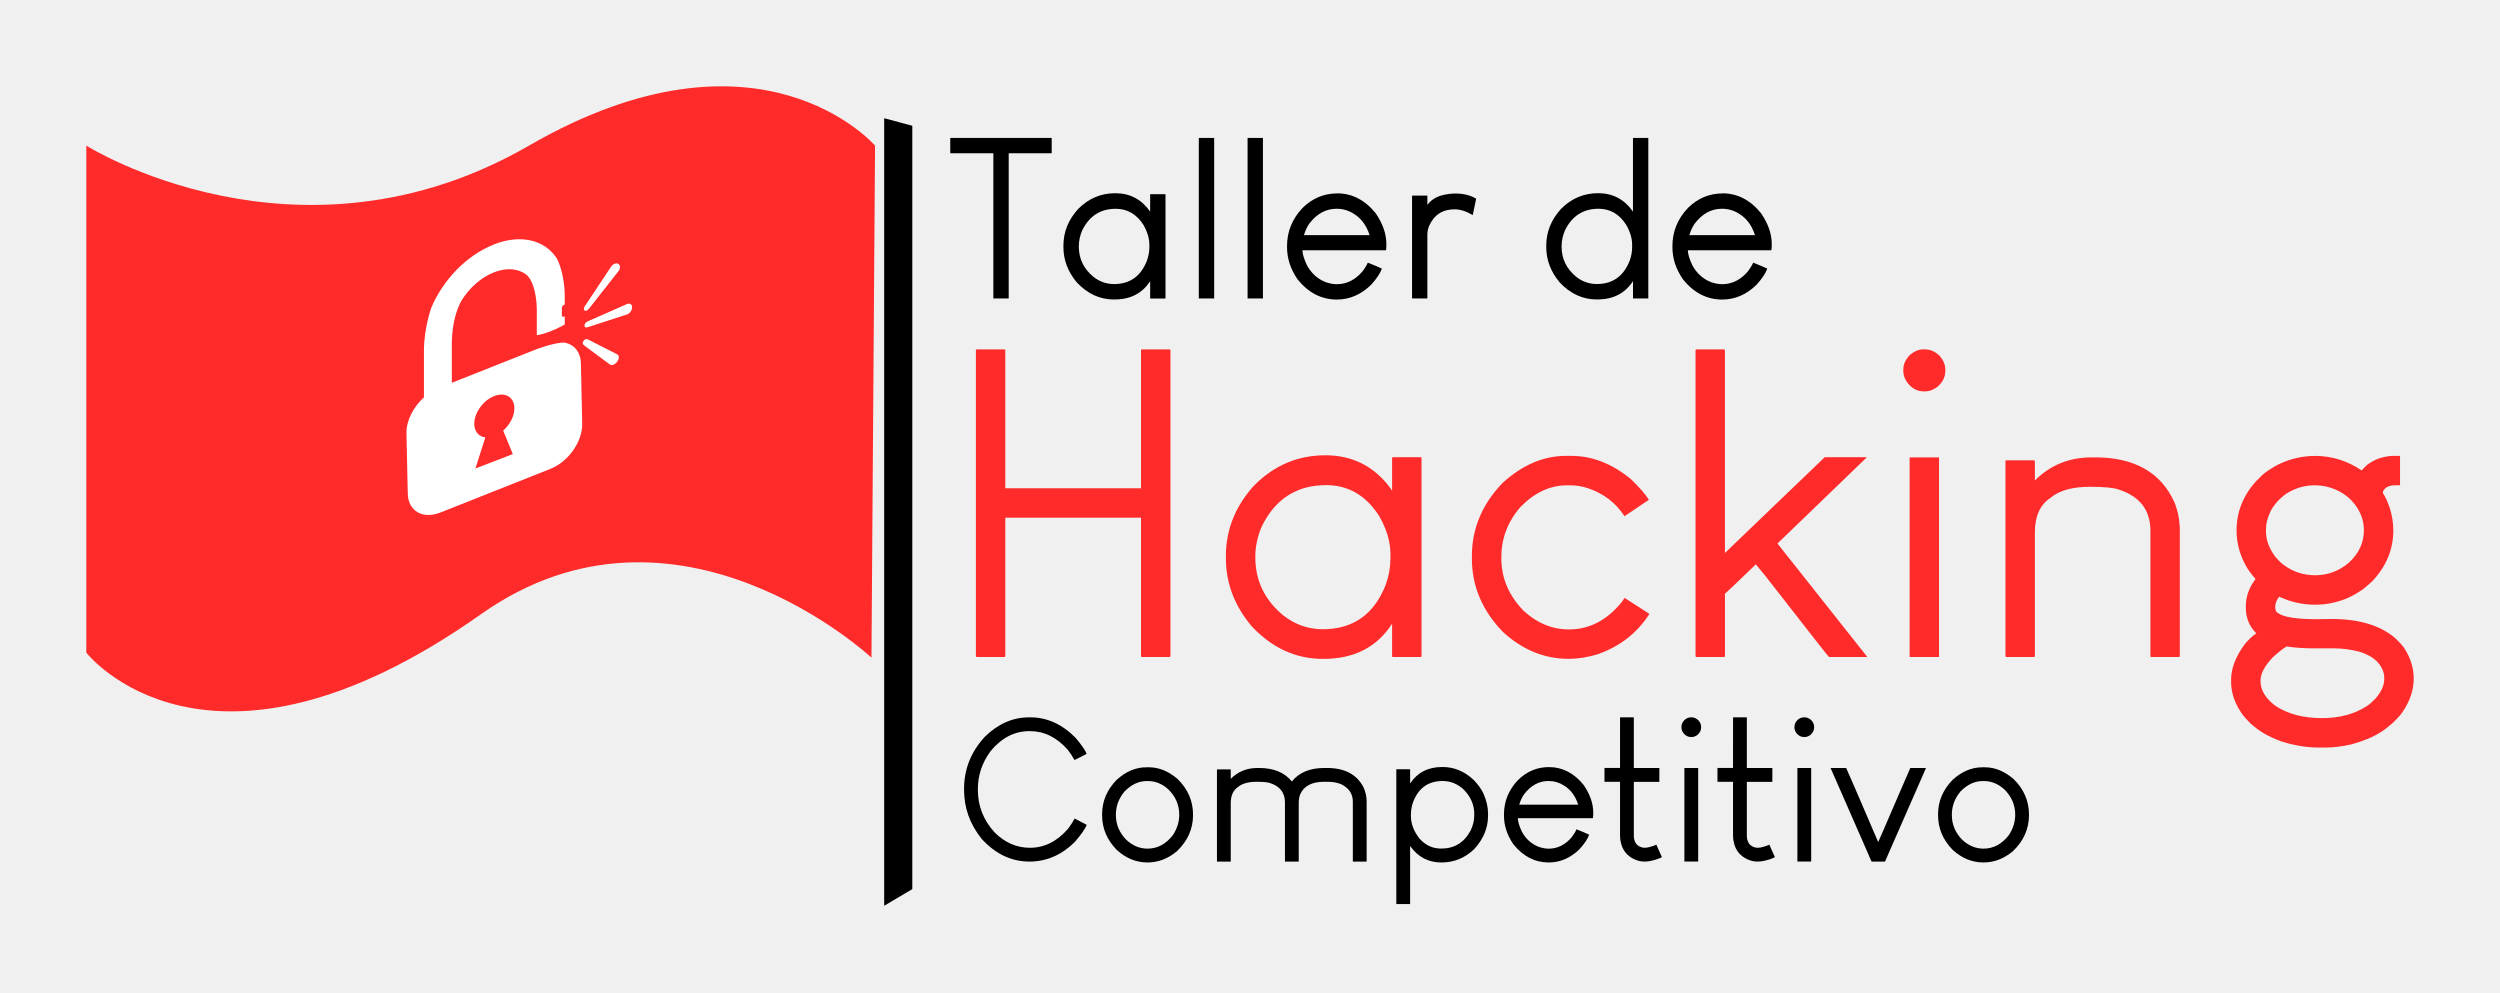
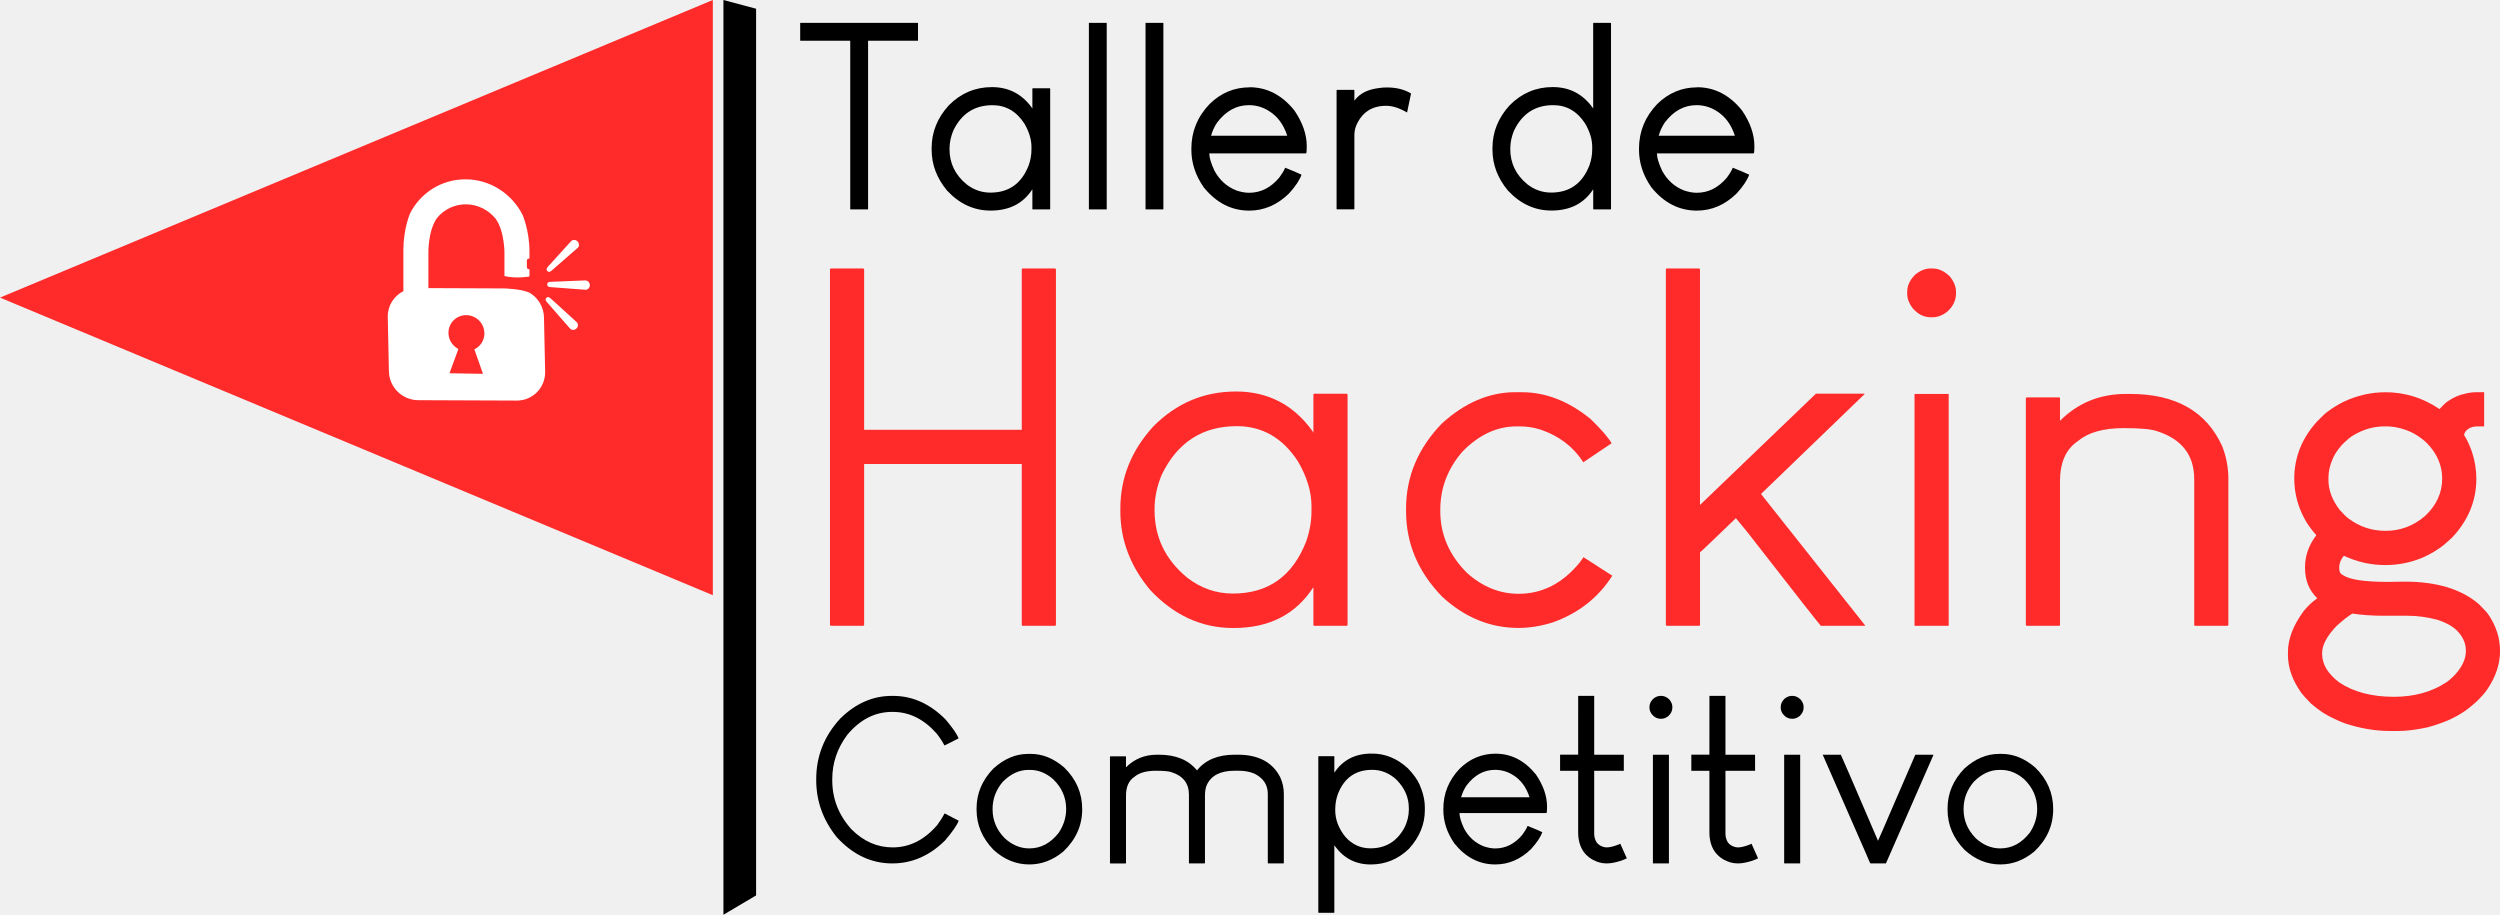
- <svg xmlns="http://www.w3.org/2000/svg" width="144.806mm" height="57.464mm" viewBox="0 0 144.806 57.464" version="1.1" id="svg3537">
-   <defs id="defs3531" />
-   <g id="layer1" transform="translate(-33.43016,-119.4346)">
-     <path style="fill:#000000;stroke:none;stroke-width:0.265px;stroke-linecap:butt;stroke-linejoin:miter;stroke-opacity:1" d="m 84.644,171.899 v -45.616 l 1.629,0.436 v 44.215 z" id="path835" />
-     <path style="fill:#ff2a2a;stroke:none;stroke-width:0.265px;stroke-linecap:butt;stroke-linejoin:miter;stroke-opacity:1" d="m 84.115,127.87 c 0,0 -6.658,-7.73 -20.046,0 -13.388,7.73 -25.639,0 -25.639,0 v 29.371 c 0,0 6.998,8.97 22.869,-2.236 11.328,-7.999 22.608,2.522 22.608,2.522 z" id="path837" />
-     <g id="g1002" style="fill:#000000" transform="matrix(2.008126,0,0,2.008126,-168.7696,57.27578)">
+ <svg xmlns="http://www.w3.org/2000/svg" width="124.668mm" height="45.616mm" viewBox="0 0 124.668 45.616" version="1.1" id="svg8">
+   <defs id="defs2">
+     <marker style="overflow:visible" id="Torso" refX="0" refY="0" orient="auto">
+       <g transform="scale(0.7)" id="g3029" style="fill:#000000;fill-opacity:1;stroke:#000000;stroke-opacity:1">
+         <path style="fill:#000000;fill-opacity:1;fill-rule:evenodd;stroke:#000000;stroke-width:1.25;stroke-opacity:1" d="m -4.779,-3.24 c 2.35,0.366 5.3,1.938 5.037,3.627 C -0.005,2.078 -2.213,2.618 -4.563,2.252 -6.913,1.886 -8.521,0.752 -8.258,-0.938 -7.995,-2.628 -7.13,-3.605 -4.779,-3.24 Z" id="path3015" />
+         <path style="fill:#000000;fill-opacity:1;fill-rule:evenodd;stroke:#000000;stroke-width:1pt;stroke-opacity:1" d="M 4.46,0.089 C -2.556,-4.378 5.225,-3.906 -0.848,-8.72" id="path3017" />
+         <path style="fill:#000000;fill-opacity:1;fill-rule:evenodd;stroke:#000000;stroke-width:1pt;stroke-opacity:1" d="M 4.93,0.058 C -1.387,1.749 1.803,5.478 -4.945,7.546" id="path3019" />
+         <rect style="fill:#000000;fill-opacity:1;fill-rule:evenodd;stroke:#000000;stroke-width:1pt;stroke-opacity:1" width="2.637" height="2.761" x="-10.392" y="-1.741" transform="matrix(0.527536,-0.849533,0.887668,0.460484,0,0)" id="rect3021" />
+         <rect style="fill:#000000;fill-opacity:1;fill-rule:evenodd;stroke:#000000;stroke-width:1pt;stroke-opacity:1" width="2.733" height="2.861" x="4.959" y="-7.963" transform="matrix(0.671205,-0.741272,0.790802,0.612072,0,0)" id="rect3023" />
+         <path style="fill:#000000;fill-opacity:1;fill-rule:evenodd;stroke:#000000;stroke-width:1pt;stroke-opacity:1" d="m 16.78,-28.685 a 0.607,0.607 0 1 0 -1.215,0 0.607,0.607 0 1 0 1.215,0 z" transform="matrix(0,-1.109517,1.109517,0,25.96648,19.71619)" id="path3025" />
+         <path style="fill:#000000;fill-opacity:1;fill-rule:evenodd;stroke:#000000;stroke-width:1pt;stroke-opacity:1" d="m 16.78,-28.685 a 0.607,0.607 0 1 0 -1.215,0 0.607,0.607 0 1 0 1.215,0 z" transform="matrix(0,-1.109517,1.109517,0,26.8245,16.99126)" id="path3027" />
+       </g>
+     </marker>
+   </defs>
+   <g id="layer1" transform="translate(-43.45946,-31.96627)">
+     <path style="fill:#000000;stroke:none;stroke-width:0.265px;stroke-linecap:butt;stroke-linejoin:miter;stroke-opacity:1" d="M 79.535,77.582 V 31.966 l 1.629,0.436 V 76.618 Z" id="path835" />
+     <g id="g1002" style="fill:#000000" transform="matrix(2.008126,0,0,2.008126,-173.8783,-37.04051)">
      <path d="m 128.103,34.932 h 2.92 l 0.003,0.003 v 0.437 l -0.003,0.003 h -1.237 v 4.185 l -0.003,0.003 h -0.437 l -0.003,-0.003 v -4.185 h -1.24 l -0.003,-0.003 v -0.437 z" style="font-style:normal;font-variant:normal;font-weight:normal;font-stretch:normal;font-size:15.522px;line-height:0.85;font-family:'Louis George Café';-inkscape-font-specification:'Louis George Café';fill:#000000;fill-opacity:1;stroke:none;stroke-width:0.11" id="path851" />
      <path d="m 132.861,36.527 q 0.623,0 0.993,0.513 l 0.009,0.019 h 0.003 v -0.494 l 0.006,-0.009 h 0.427 l 0.009,0.009 v 2.99 l -0.009,0.009 h -0.427 l -0.006,-0.009 v -0.487 h -0.003 q -0.342,0.525 -1.031,0.525 v -0.003 l -0.006,0.003 q -0.614,0 -1.076,-0.494 -0.386,-0.462 -0.386,-1.019 v -0.038 q 0,-0.595 0.427,-1.063 0.449,-0.452 1.069,-0.452 z m -1.053,1.522 v 0.016 q 0,0.528 0.424,0.876 0.266,0.206 0.592,0.206 0.686,0 0.949,-0.674 0.07,-0.196 0.07,-0.392 v -0.07 q 0,-0.275 -0.174,-0.576 -0.297,-0.459 -0.794,-0.459 -0.671,0 -0.974,0.633 -0.092,0.225 -0.092,0.44 z" style="font-style:normal;font-variant:normal;font-weight:normal;font-stretch:normal;font-size:15.522px;line-height:0.85;font-family:'Louis George Café';-inkscape-font-specification:'Louis George Café';fill:#000000;fill-opacity:1;stroke:none;stroke-width:0.11" id="path853" />
      <path d="m 135.272,34.932 h 0.437 l 0.003,0.003 v 4.625 l -0.003,0.003 h -0.437 l -0.003,-0.003 v -4.625 z" style="font-style:normal;font-variant:normal;font-weight:normal;font-stretch:normal;font-size:15.522px;line-height:0.85;font-family:'Louis George Café';-inkscape-font-specification:'Louis George Café';fill:#000000;fill-opacity:1;stroke:none;stroke-width:0.11" id="path855" />
      <path d="m 136.679,34.932 h 0.437 l 0.003,0.003 v 4.625 l -0.003,0.003 h -0.437 l -0.003,-0.003 v -4.625 z" style="font-style:normal;font-variant:normal;font-weight:normal;font-stretch:normal;font-size:15.522px;line-height:0.85;font-family:'Louis George Café';-inkscape-font-specification:'Louis George Café';fill:#000000;fill-opacity:1;stroke:none;stroke-width:0.11" id="path857" />
      <path d="m 139.255,36.53 q 0.652,0 1.117,0.576 0.307,0.452 0.307,0.883 v 0.038 q 0,0.146 -0.019,0.146 h -2.401 q 0,0.152 0.127,0.427 0.19,0.354 0.547,0.494 0.174,0.057 0.313,0.057 0.433,0 0.75,-0.376 0.111,-0.152 0.146,-0.244 h 0.006 q 0.256,0.101 0.402,0.171 -0.07,0.199 -0.31,0.465 -0.437,0.427 -0.99,0.427 -0.661,0 -1.129,-0.579 -0.307,-0.44 -0.307,-0.933 v -0.028 q 0,-0.633 0.452,-1.107 0.424,-0.414 0.99,-0.414 z m -0.952,1.205 h 1.892 q -0.133,-0.414 -0.449,-0.611 -0.231,-0.149 -0.503,-0.149 -0.462,0 -0.788,0.43 -0.101,0.149 -0.152,0.329 z" style="font-style:normal;font-variant:normal;font-weight:normal;font-stretch:normal;font-size:15.522px;line-height:0.85;font-family:'Louis George Café';-inkscape-font-specification:'Louis George Café';fill:#000000;fill-opacity:1;stroke:none;stroke-width:0.11" id="path859" />
      <path d="m 142.681,36.536 q 0.339,0 0.588,0.149 l -0.098,0.471 h -0.003 q -0.282,-0.165 -0.519,-0.165 -0.528,0 -0.74,0.487 -0.047,0.117 -0.047,0.24 v 1.835 l -0.009,0.009 h -0.424 l -0.009,-0.009 v -2.948 l 0.009,-0.009 h 0.424 l 0.009,0.009 v 0.256 h 0.003 q 0.139,-0.193 0.408,-0.272 0.209,-0.054 0.408,-0.054 z" style="font-style:normal;font-variant:normal;font-weight:normal;font-stretch:normal;font-size:15.522px;line-height:0.85;font-family:'Louis George Café';-inkscape-font-specification:'Louis George Café';fill:#000000;fill-opacity:1;stroke:none;stroke-width:0.11" id="path861" />
      <path d="m 147.799,34.932 h 0.427 l 0.009,0.009 v 4.616 l -0.009,0.006 h -0.427 l -0.006,-0.006 V 39.067 h -0.003 q -0.342,0.525 -1.031,0.525 v -0.003 l -0.006,0.003 q -0.614,0 -1.076,-0.494 -0.386,-0.462 -0.386,-1.019 v -0.038 q 0,-0.595 0.427,-1.063 0.449,-0.452 1.069,-0.452 0.623,0 0.993,0.513 l 0.009,0.019 h 0.003 v -2.116 z m -2.066,3.116 v 0.016 q 0,0.528 0.424,0.876 0.266,0.206 0.592,0.206 0.686,0 0.949,-0.674 0.07,-0.196 0.07,-0.392 v -0.07 q 0,-0.275 -0.174,-0.576 -0.297,-0.459 -0.794,-0.459 -0.671,0 -0.974,0.633 -0.092,0.225 -0.092,0.44 z" style="font-style:normal;font-variant:normal;font-weight:normal;font-stretch:normal;font-size:15.522px;line-height:0.85;font-family:'Louis George Café';-inkscape-font-specification:'Louis George Café';fill:#000000;fill-opacity:1;stroke:none;stroke-width:0.11" id="path863" />
      <path d="m 150.371,36.53 q 0.652,0 1.117,0.576 0.307,0.452 0.307,0.883 v 0.038 q 0,0.146 -0.019,0.146 h -2.401 q 0,0.152 0.127,0.427 0.19,0.354 0.547,0.494 0.174,0.057 0.313,0.057 0.433,0 0.75,-0.376 0.111,-0.152 0.146,-0.244 h 0.006 q 0.256,0.101 0.402,0.171 -0.07,0.199 -0.31,0.465 -0.437,0.427 -0.99,0.427 -0.661,0 -1.129,-0.579 -0.307,-0.44 -0.307,-0.933 v -0.028 q 0,-0.633 0.452,-1.107 0.424,-0.414 0.99,-0.414 z m -0.952,1.205 h 1.892 q -0.133,-0.414 -0.449,-0.611 -0.231,-0.149 -0.503,-0.149 -0.462,0 -0.788,0.43 -0.101,0.149 -0.152,0.329 z" style="font-style:normal;font-variant:normal;font-weight:normal;font-stretch:normal;font-size:15.522px;line-height:0.85;font-family:'Louis George Café';-inkscape-font-specification:'Louis George Café';fill:#000000;fill-opacity:1;stroke:none;stroke-width:0.11" id="path865" />
    </g>
-     <g id="g947" style="fill:#ff2a2a;fill-opacity:1" transform="matrix(1.503245,0,0,1.503245,-36.78942,73.79808)">
+     <g id="g947" style="fill:#ff2a2a;fill-opacity:1" transform="matrix(1.503245,0,0,1.503245,-41.89814,-20.51821)">
      <path d="m 84.339,43.821 h 1.085 l 0.024,0.024 V 49.172 h 5.23 v -5.327 l 0.016,-0.024 h 1.093 l 0.024,0.024 v 11.804 l -0.024,0.024 h -1.093 l -0.016,-0.024 v -5.343 h -5.23 v 5.343 l -0.024,0.024 h -1.085 l -0.024,-0.024 V 43.845 Z" style="font-style:normal;font-variant:normal;font-weight:normal;font-stretch:normal;font-size:16.581px;line-height:0.85;font-family:'Louis George Café';-inkscape-font-specification:'Louis George Café';fill:#ff2a2a;fill-opacity:1;stroke:none;stroke-width:0.265" id="path867" />
      <path d="m 97.778,47.901 q 1.595,0 2.542,1.312 l 0.024,0.049 h 0.008 v -1.263 l 0.016,-0.024 h 1.093 l 0.024,0.024 v 7.651 l -0.024,0.024 h -1.093 l -0.016,-0.024 v -1.247 h -0.008 q -0.874,1.344 -2.639,1.344 v -0.008 l -0.016,0.008 q -1.571,0 -2.753,-1.263 -0.988,-1.182 -0.988,-2.607 v -0.097 q 0,-1.522 1.093,-2.72 1.15,-1.158 2.736,-1.158 z m -2.696,3.894 v 0.04 q 0,1.352 1.085,2.243 0.68,0.526 1.514,0.526 1.757,0 2.429,-1.724 0.178,-0.502 0.178,-1.004 v -0.178 q 0,-0.704 -0.445,-1.473 -0.761,-1.174 -2.032,-1.174 -1.716,0 -2.494,1.619 -0.235,0.575 -0.235,1.125 z" style="font-style:normal;font-variant:normal;font-weight:normal;font-stretch:normal;font-size:16.581px;line-height:0.85;font-family:'Louis George Café';-inkscape-font-specification:'Louis George Café';fill:#ff2a2a;fill-opacity:1;stroke:none;stroke-width:0.265" id="path869" />
      <path d="m 107.056,47.925 h 0.21 q 1.19,0 2.283,0.891 0.526,0.51 0.696,0.802 l -0.939,0.631 q -0.502,-0.777 -1.425,-1.085 -0.332,-0.105 -0.664,-0.105 h -0.13 q -0.972,0 -1.789,0.834 -0.737,0.85 -0.737,1.935 v 0.04 q 0,1.158 0.874,2.04 0.777,0.704 1.724,0.704 1.182,0 2.032,-1.044 l 0.121,-0.17 0.955,0.615 q -0.704,1.101 -1.992,1.554 -0.583,0.178 -1.117,0.178 -1.409,0 -2.534,-1.036 -1.198,-1.231 -1.198,-2.834 v -0.089 q 0,-1.595 1.19,-2.826 1.142,-1.036 2.437,-1.036 z" style="font-style:normal;font-variant:normal;font-weight:normal;font-stretch:normal;font-size:16.581px;line-height:0.85;font-family:'Louis George Café';-inkscape-font-specification:'Louis George Café';fill:#ff2a2a;fill-opacity:1;stroke:none;stroke-width:0.265" id="path871" />
      <path d="m 112.067,43.821 h 1.085 l 0.024,0.024 v 7.821 l 3.846,-3.692 h 1.611 v 0.016 l -3.433,3.311 3.457,4.364 -0.008,0.008 h -1.465 q -0.081,-0.081 -2.445,-3.117 l -0.372,-0.453 q -1.174,1.133 -1.19,1.133 v 2.413 l -0.024,0.024 h -1.085 l -0.024,-0.024 V 43.845 Z" style="font-style:normal;font-variant:normal;font-weight:normal;font-stretch:normal;font-size:16.581px;line-height:0.85;font-family:'Louis George Café';-inkscape-font-specification:'Louis George Café';fill:#ff2a2a;fill-opacity:1;stroke:none;stroke-width:0.265" id="path873" />
      <path d="m 120.301,47.982 h 1.117 l 0.008,0.008 v 7.675 l -0.008,0.008 h -1.117 l -0.008,-0.008 v -7.675 z m 0.526,-4.161 h 0.065 q 0.3,0 0.567,0.259 0.21,0.251 0.21,0.526 v 0.04 q 0,0.348 -0.291,0.607 -0.235,0.186 -0.494,0.186 h -0.049 q -0.356,0 -0.615,-0.316 -0.17,-0.227 -0.17,-0.461 v -0.065 q 0,-0.308 0.259,-0.567 0.251,-0.21 0.518,-0.21 z" style="font-style:normal;font-variant:normal;font-weight:normal;font-stretch:normal;font-size:16.581px;line-height:0.85;font-family:'Louis George Café';-inkscape-font-specification:'Louis George Café';fill:#ff2a2a;fill-opacity:1;stroke:none;stroke-width:0.265" id="path875" />
      <path d="m 127.304,47.982 h 0.138 q 2.275,0 3.06,1.741 0.202,0.518 0.202,1.085 v 4.841 l -0.024,0.024 h -1.093 l -0.016,-0.024 v -4.841 q 0,-1.19 -1.222,-1.587 -0.283,-0.105 -1.109,-0.105 -1.012,0 -1.514,0.421 -0.607,0.397 -0.607,1.336 v 4.777 l -0.024,0.024 h -1.085 l -0.024,-0.024 V 48.12 l 0.024,-0.024 h 1.085 l 0.024,0.024 v 0.753 q 0.891,-0.891 2.186,-0.891 z" style="font-style:normal;font-variant:normal;font-weight:normal;font-stretch:normal;font-size:16.581px;line-height:0.85;font-family:'Louis George Café';-inkscape-font-specification:'Louis George Café';fill:#ff2a2a;fill-opacity:1;stroke:none;stroke-width:0.265" id="path877" />
      <path d="m 134.024,50.759 v 0.073 q 0,0.51 0.372,0.996 0.194,0.219 0.3,0.291 0.542,0.405 1.222,0.405 0.737,0 1.312,-0.494 0.567,-0.534 0.567,-1.239 0,-0.656 -0.51,-1.182 -0.267,-0.251 -0.567,-0.381 -0.397,-0.17 -0.793,-0.17 h -0.041 q -0.534,0 -1.028,0.291 -0.146,0.081 -0.372,0.308 -0.235,0.259 -0.324,0.486 -0.138,0.316 -0.138,0.615 z m -0.21,5.829 v 0.016 q 0,0.518 0.567,0.947 0.712,0.478 1.813,0.478 1.004,0 1.724,-0.47 0.13,-0.081 0.316,-0.275 0.348,-0.389 0.348,-0.769 v -0.024 q 0,-0.372 -0.316,-0.68 -0.243,-0.219 -0.64,-0.34 -0.502,-0.13 -0.963,-0.13 h -0.769 q -0.607,0 -1.077,-0.073 -0.202,0.121 -0.518,0.405 -0.486,0.502 -0.486,0.915 z m 2.089,-8.663 q 0.98,0 1.805,0.559 0.178,-0.194 0.275,-0.259 0.291,-0.194 0.542,-0.243 0.21,-0.057 0.405,-0.057 h 0.251 l 0.008,0.008 v 1.117 l -0.008,0.008 h -0.202 q -0.251,0 -0.389,0.146 -0.065,0.081 -0.065,0.146 0.138,0.21 0.259,0.551 0.146,0.445 0.146,0.891 0,1.093 -0.793,1.943 -0.332,0.316 -0.494,0.405 -0.235,0.162 -0.542,0.291 -0.575,0.227 -1.166,0.227 h -0.049 q -0.688,0 -1.352,-0.308 -0.154,0.186 -0.154,0.397 0,0.194 0.121,0.243 0.324,0.227 1.49,0.227 l 0.567,-0.008 q 1.579,0 2.445,0.737 0.227,0.219 0.316,0.34 0.397,0.575 0.397,1.222 0,0.648 -0.421,1.271 -0.097,0.154 -0.372,0.421 -0.291,0.259 -0.47,0.364 -0.227,0.146 -0.494,0.259 -0.34,0.138 -0.648,0.219 -0.559,0.121 -0.98,0.121 h -0.275 q -0.712,0 -1.482,-0.251 -0.381,-0.146 -0.68,-0.324 -0.21,-0.13 -0.453,-0.34 -0.219,-0.219 -0.316,-0.348 -0.445,-0.623 -0.445,-1.263 v -0.089 q 0,-0.656 0.526,-1.368 0.202,-0.243 0.397,-0.381 l 0.049,-0.04 q -0.405,-0.389 -0.405,-1.004 v -0.024 q 0,-0.559 0.356,-1.036 0.016,-0.016 0.016,-0.032 -0.178,-0.194 -0.316,-0.413 -0.413,-0.688 -0.413,-1.457 0,-1.052 0.745,-1.886 0.275,-0.283 0.364,-0.34 0.251,-0.186 0.526,-0.324 0.672,-0.316 1.376,-0.316 z" style="font-style:normal;font-variant:normal;font-weight:normal;font-stretch:normal;font-size:16.581px;line-height:0.85;font-family:'Louis George Café';-inkscape-font-specification:'Louis George Café';fill:#ff2a2a;fill-opacity:1;stroke:none;stroke-width:0.265" id="path879" />
    </g>
-     <g id="g992" style="fill:#000000" transform="matrix(0.9113814,0,0,0.9113814,13.19091,107.1211)">
+     <g id="g992" style="fill:#000000" transform="matrix(0.9113814,0,0,0.9113814,8.082191,12.80479)">
      <path d="m 87.612,59.101 h 0.075 q 1.59,0 2.874,1.296 0.57,0.676 0.708,1.027 -0.751,0.388 -0.776,0.388 -0.163,-0.313 -0.426,-0.651 Q 89.021,59.977 87.668,59.977 h -0.038 q -1.415,0 -2.461,1.265 -0.814,1.096 -0.814,2.411 v 0.063 q 0,1.528 1.058,2.692 0.983,0.983 2.248,0.983 1.384,0 2.436,-1.221 0.257,-0.351 0.407,-0.639 l 0.77,0.401 q -0.144,0.376 -0.758,1.09 -1.265,1.246 -2.88,1.246 -1.722,0 -3.037,-1.44 -1.121,-1.396 -1.121,-3.112 v -0.063 q 0,-1.885 1.315,-3.312 1.259,-1.24 2.818,-1.24 z" style="font-style:normal;font-variant:normal;font-weight:normal;font-stretch:normal;font-size:10.583px;line-height:0.85;font-family:'Louis George Café';-inkscape-font-specification:'Louis George Café';fill:#000000;fill-opacity:1;stroke:none;stroke-width:0.321" id="path881" />
      <path d="m 95.057,62.275 h 0.163 q 0.964,0 1.828,0.745 0.983,0.958 0.983,2.279 0,1.34 -1.033,2.317 -0.852,0.708 -1.86,0.708 -1.083,0 -1.96,-0.801 -0.927,-0.958 -0.927,-2.192 v -0.075 q 0,-1.227 0.92,-2.179 0.883,-0.801 1.885,-0.801 z m -1.929,3.018 v 0.031 q 0,0.883 0.664,1.565 0.607,0.557 1.346,0.557 0.945,0 1.615,-0.864 0.401,-0.614 0.401,-1.29 0,-0.945 -0.714,-1.634 -0.582,-0.507 -1.265,-0.507 h -0.094 q -0.745,0 -1.39,0.645 -0.564,0.657 -0.564,1.497 z" style="font-style:normal;font-variant:normal;font-weight:normal;font-stretch:normal;font-size:10.583px;line-height:0.85;font-family:'Louis George Café';-inkscape-font-specification:'Louis George Café';fill:#000000;fill-opacity:1;stroke:none;stroke-width:0.321" id="path883" />
      <path d="m 102.12,62.319 h 0.106 q 1.39,0 2.085,0.858 0.689,-0.858 2.06,-0.858 h 0.175 q 1.684,0 2.317,1.227 0.2,0.438 0.2,0.902 v 3.801 l -0.013,0.019 h -0.845 l -0.019,-0.019 v -3.788 q 0,-0.751 -0.751,-1.115 -0.369,-0.15 -0.852,-0.15 h -0.213 q -1.177,0 -1.528,0.795 -0.094,0.219 -0.094,0.582 v 3.676 l -0.019,0.019 h -0.845 l -0.013,-0.019 v -3.744 q 0,-0.92 -0.945,-1.227 -0.219,-0.081 -0.858,-0.081 -0.783,0 -1.171,0.326 -0.47,0.307 -0.47,1.033 v 3.694 l -0.019,0.019 h -0.839 l -0.019,-0.019 v -5.823 l 0.019,-0.019 h 0.839 l 0.019,0.019 v 0.582 q 0.689,-0.689 1.691,-0.689 z" style="font-style:normal;font-variant:normal;font-weight:normal;font-stretch:normal;font-size:10.583px;line-height:0.85;font-family:'Louis George Café';-inkscape-font-specification:'Louis George Café';fill:#000000;fill-opacity:1;stroke:none;stroke-width:0.321" id="path885" />
      <path d="m 113.867,62.257 0.006,0.013 h 0.013 l 0.006,-0.013 q 1.083,0 1.96,0.808 0.457,0.476 0.639,0.889 0.288,0.657 0.288,1.265 v 0.138 q 0,1.152 -0.87,2.11 -0.889,0.858 -2.091,0.858 -1.234,0 -1.966,-1.014 l -0.019,-0.031 h -0.006 v 3.669 l -0.019,0.019 h -0.839 l -0.019,-0.019 v -8.535 l 0.019,-0.013 h 0.839 l 0.019,0.013 v 0.889 q 0.695,-1.046 2.041,-1.046 z m -1.991,3.037 v 0.063 q 0,0.764 0.551,1.453 0.557,0.632 1.378,0.632 1.252,0 1.866,-1.146 0.232,-0.482 0.232,-0.964 v -0.094 q 0,-0.858 -0.664,-1.54 -0.589,-0.551 -1.34,-0.551 -1.359,0 -1.872,1.309 -0.15,0.401 -0.15,0.839 z" style="font-style:normal;font-variant:normal;font-weight:normal;font-stretch:normal;font-size:10.583px;line-height:0.85;font-family:'Louis George Café';-inkscape-font-specification:'Louis George Café';fill:#000000;fill-opacity:1;stroke:none;stroke-width:0.321" id="path887" />
      <path d="m 120.648,62.263 q 1.29,0 2.21,1.14 0.607,0.895 0.607,1.747 v 0.075 q 0,0.288 -0.038,0.288 h -4.753 q 0,0.301 0.25,0.845 0.376,0.701 1.083,0.977 0.344,0.113 0.62,0.113 0.858,0 1.484,-0.745 0.219,-0.301 0.288,-0.482 h 0.013 q 0.507,0.2 0.795,0.338 -0.138,0.394 -0.614,0.92 -0.864,0.845 -1.96,0.845 -1.309,0 -2.235,-1.146 -0.607,-0.87 -0.607,-1.847 v -0.056 q 0,-1.252 0.895,-2.192 0.839,-0.82 1.96,-0.82 z m -1.885,2.386 h 3.744 q -0.263,-0.82 -0.889,-1.208 -0.457,-0.294 -0.996,-0.294 -0.914,0 -1.559,0.852 -0.2,0.294 -0.301,0.651 z" style="font-style:normal;font-variant:normal;font-weight:normal;font-stretch:normal;font-size:10.583px;line-height:0.85;font-family:'Louis George Café';-inkscape-font-specification:'Louis George Café';fill:#000000;fill-opacity:1;stroke:none;stroke-width:0.321" id="path889" />
      <path d="m 125.169,59.101 h 0.87 l 0.006,0.006 v 3.212 h 1.615 l 0.006,0.006 v 0.87 l -0.006,0.006 h -1.615 v 3.438 q 0,0.257 0.132,0.476 0.131,0.175 0.357,0.244 0.1,0.031 0.175,0.031 h 0.038 q 0.232,0 0.651,-0.163 l 0.075,-0.038 q 0.319,0.701 0.357,0.801 -0.088,0.05 -0.357,0.144 -0.438,0.131 -0.689,0.131 h -0.107 q -0.332,0 -0.701,-0.194 -0.495,-0.269 -0.689,-0.783 -0.119,-0.326 -0.119,-0.708 v -3.381 h -0.983 l -0.006,-0.006 v -0.87 l 0.006,-0.006 h 0.983 z" style="font-style:normal;font-variant:normal;font-weight:normal;font-stretch:normal;font-size:10.583px;line-height:0.85;font-family:'Louis George Café';-inkscape-font-specification:'Louis George Café';fill:#000000;fill-opacity:1;stroke:none;stroke-width:0.321" id="path891" />
      <path d="m 129.264,62.319 h 0.864 l 0.006,0.006 v 5.936 l -0.006,0.006 h -0.864 l -0.006,-0.006 v -5.936 z m 0.407,-3.218 h 0.05 q 0.232,0 0.438,0.2 0.163,0.194 0.163,0.407 v 0.031 q 0,0.269 -0.225,0.47 -0.182,0.144 -0.382,0.144 h -0.038 q -0.276,0 -0.476,-0.244 -0.131,-0.175 -0.131,-0.357 v -0.05 q 0,-0.238 0.2,-0.438 0.194,-0.163 0.401,-0.163 z" style="font-style:normal;font-variant:normal;font-weight:normal;font-stretch:normal;font-size:10.583px;line-height:0.85;font-family:'Louis George Café';-inkscape-font-specification:'Louis George Café';fill:#000000;fill-opacity:1;stroke:none;stroke-width:0.321" id="path893" />
      <path d="m 132.351,59.101 h 0.87 l 0.006,0.006 v 3.212 h 1.615 l 0.006,0.006 v 0.87 l -0.006,0.006 h -1.615 v 3.438 q 0,0.257 0.131,0.476 0.131,0.175 0.357,0.244 0.1,0.031 0.175,0.031 h 0.038 q 0.232,0 0.651,-0.163 l 0.075,-0.038 q 0.319,0.701 0.357,0.801 -0.088,0.05 -0.357,0.144 -0.438,0.131 -0.689,0.131 h -0.107 q -0.332,0 -0.701,-0.194 -0.495,-0.269 -0.689,-0.783 -0.119,-0.326 -0.119,-0.708 v -3.381 h -0.983 l -0.006,-0.006 v -0.87 l 0.006,-0.006 h 0.983 z" style="font-style:normal;font-variant:normal;font-weight:normal;font-stretch:normal;font-size:10.583px;line-height:0.85;font-family:'Louis George Café';-inkscape-font-specification:'Louis George Café';fill:#000000;fill-opacity:1;stroke:none;stroke-width:0.321" id="path895" />
      <path d="m 136.446,62.319 h 0.864 l 0.006,0.006 v 5.936 l -0.006,0.006 h -0.864 l -0.006,-0.006 v -5.936 z m 0.407,-3.218 h 0.05 q 0.232,0 0.438,0.2 0.163,0.194 0.163,0.407 v 0.031 q 0,0.269 -0.225,0.47 -0.182,0.144 -0.382,0.144 h -0.038 q -0.276,0 -0.476,-0.244 -0.131,-0.175 -0.131,-0.357 v -0.05 q 0,-0.238 0.2,-0.438 0.194,-0.163 0.401,-0.163 z" style="font-style:normal;font-variant:normal;font-weight:normal;font-stretch:normal;font-size:10.583px;line-height:0.85;font-family:'Louis George Café';-inkscape-font-specification:'Louis George Café';fill:#000000;fill-opacity:1;stroke:none;stroke-width:0.321" id="path897" />
      <path d="m 139.539,62.319 q 0.019,0.006 2.035,4.709 0.013,-0.006 0.927,-2.135 l 1.115,-2.574 h 0.971 l 0.019,0.019 -2.599,5.93 h -0.845 q -0.025,-0.006 -0.219,-0.482 l -2.392,-5.46 0.006,-0.006 z" style="font-style:normal;font-variant:normal;font-weight:normal;font-stretch:normal;font-size:10.583px;line-height:0.85;font-family:'Louis George Café';-inkscape-font-specification:'Louis George Café';fill:#000000;fill-opacity:1;stroke:none;stroke-width:0.321" id="path899" />
      <path d="m 148.186,62.275 h 0.163 q 0.964,0 1.828,0.745 0.983,0.958 0.983,2.279 0,1.34 -1.033,2.317 -0.852,0.708 -1.86,0.708 -1.083,0 -1.96,-0.801 -0.927,-0.958 -0.927,-2.192 v -0.075 q 0,-1.227 0.92,-2.179 0.883,-0.801 1.885,-0.801 z m -1.929,3.018 v 0.031 q 0,0.883 0.664,1.565 0.607,0.557 1.346,0.557 0.945,0 1.615,-0.864 0.401,-0.614 0.401,-1.29 0,-0.945 -0.714,-1.634 -0.582,-0.507 -1.265,-0.507 h -0.094 q -0.745,0 -1.39,0.645 -0.564,0.657 -0.564,1.497 z" style="font-style:normal;font-variant:normal;font-weight:normal;font-stretch:normal;font-size:10.583px;line-height:0.85;font-family:'Louis George Café';-inkscape-font-specification:'Louis George Café';fill:#000000;fill-opacity:1;stroke:none;stroke-width:0.321" id="path901" />
    </g>
-     <path id="path5684-0-1" style="color:#000000;font-style:normal;font-variant:normal;font-weight:normal;font-stretch:normal;font-size:medium;line-height:normal;font-family:sans-serif;font-variant-ligatures:normal;font-variant-position:normal;font-variant-caps:normal;font-variant-numeric:normal;font-variant-alternates:normal;font-feature-settings:normal;text-indent:0;text-align:start;text-decoration:none;text-decoration-line:none;text-decoration-style:solid;text-decoration-color:#000000;letter-spacing:normal;word-spacing:normal;text-transform:none;writing-mode:lr-tb;direction:ltr;text-orientation:mixed;dominant-baseline:auto;baseline-shift:baseline;text-anchor:start;white-space:normal;shape-padding:0;clip-rule:nonzero;display:inline;overflow:visible;visibility:visible;isolation:auto;mix-blend-mode:normal;color-interpolation:sRGB;color-interpolation-filters:linearRGB;solid-color:#000000;solid-opacity:1;vector-effect:none;fill:#ffffff;fill-opacity:1;fill-rule:nonzero;stroke:none;stroke-width:0.414;stroke-linecap:round;stroke-linejoin:round;stroke-miterlimit:4;stroke-dasharray:none;stroke-dashoffset:0;stroke-opacity:1;color-rendering:auto;image-rendering:auto;shape-rendering:auto;text-rendering:auto;enable-background:accumulate" d="m 62.025,133.599 3.3e-4,2e-4 v 10e-4 0.001 c -1.585,0.622 -2.954,2.077 -3.615,3.664 0,0 -0.425,1.171 -0.425,2.509 v 2.679 c -0.607,0.547 -1.021,1.337 -1.012,2.065 l 0.075,3.485 c 0.013,1.029 0.858,1.527 1.892,1.117 l 6.368,-2.526 c 1.035,-0.408 1.857,-1.57 1.845,-2.6 l -0.076,-3.485 c -0.008,-0.682 -0.385,-1.122 -0.937,-1.229 -0.53,-0.033 -1.616,0.373 -1.617,0.374 l -3.3e-4,1.2e-4 -4.922,1.951 v -2.222 c 0,0 -0.045,-1.482 0.574,-2.561 0.446,-0.709 1.108,-1.314 1.864,-1.612 l 3.28e-4,-1.2e-4 c 0.766,-0.301 1.442,-0.214 1.898,0.151 0.003,-10e-4 0.006,-0.003 0.008,-0.004 -2.54e-4,7e-4 -0.003,0.003 -0.003,0.003 0.618,0.603 0.582,2.1 0.582,2.1 -0.002,0.006 6.33e-4,0.008 0,0.013 -3.44e-4,1.8e-4 -6.98e-4,2.2e-4 -0.001,5.1e-4 v 1.381 c 0.001,-6.1e-4 0.003,-0.002 0.004,-0.003 0.774,-0.124 1.611,-0.619 1.614,-0.62 v -0.471 l -0.04,0.015 c -0.07,0.027 -0.127,-0.008 -0.127,-0.078 v -0.431 c 0,-0.07 0.057,-0.149 0.127,-0.176 l 0.04,-0.015 v -0.47 c 0,-1.33 -0.434,-2.162 -0.44,-2.172 3.41e-4,-1.9e-4 0.001,-4.6e-4 0.001,-5.2e-4 -6.34e-4,-10e-4 -0.003,-0.002 -0.003,-0.003 -0.679,-1.081 -2.073,-1.464 -3.674,-0.834 z m 7.011,1.111 c -0.075,0.028 -0.148,0.085 -0.205,0.163 -0.019,0.026 -0.043,0.059 -0.071,0.108 l -1.433,2.154 c -0.1,0.147 -0.104,0.239 -0.029,0.286 0.076,0.047 0.161,0.004 0.271,-0.137 l 1.608,-2.046 0.086,-0.109 c 0.109,-0.142 0.104,-0.334 -0.014,-0.407 -0.062,-0.038 -0.138,-0.04 -0.212,-0.012 z m 0.719,2.331 c -0.027,0.01 -0.06,0.023 -0.107,0.048 l -2.147,0.947 c -0.148,0.064 -0.215,0.149 -0.215,0.257 0,0.107 0.067,0.135 0.215,0.085 l 2.147,-0.698 0.114,-0.037 c 0.148,-0.05 0.282,-0.243 0.282,-0.41 0,-0.174 -0.128,-0.253 -0.289,-0.191 z m -2.4,2.041 c -0.046,0.013 -0.087,0.047 -0.125,0.1 -0.076,0.105 -0.067,0.187 0.033,0.258 l 1.428,1.059 0.076,0.056 c 0.1,0.071 0.294,-0.009 0.413,-0.173 0.123,-0.171 0.123,-0.351 0.009,-0.421 -0.019,-0.012 -0.043,-0.026 -0.081,-0.04 l -1.603,-0.816 c -0.055,-0.029 -0.104,-0.036 -0.15,-0.022 z m -5.29,3.289 c 0.642,-0.245 1.162,0.078 1.159,0.721 -0.002,0.441 -0.253,0.938 -0.648,1.285 l 0.557,1.36 -2.166,0.833 0.576,-1.8 c -0.394,-0.045 -0.643,-0.352 -0.642,-0.793 0.001,-0.642 0.523,-1.36 1.165,-1.606 z" />
+     <g aria-label="!" id="text3238" style="font-style:normal;font-weight:normal;font-size:10.583px;line-height:1.25;font-family:sans-serif;fill:#000000;fill-opacity:1;stroke:none;stroke-width:0.265">
+       <g id="g3367" transform="translate(1.058333,0.5291667)" />
+     </g>
+     <path style="fill:#ff2a2a;fill-opacity:1;stroke:none;stroke-width:0.34px;stroke-linecap:butt;stroke-linejoin:miter;stroke-opacity:1" d="M 79.006,31.966 43.459,46.807 79.006,61.647 Z" id="path315" />
+     <path id="path5684-0-1" style="color:#000000;font-style:normal;font-variant:normal;font-weight:normal;font-stretch:normal;font-size:medium;line-height:normal;font-family:sans-serif;font-variant-ligatures:normal;font-variant-position:normal;font-variant-caps:normal;font-variant-numeric:normal;font-variant-alternates:normal;font-feature-settings:normal;text-indent:0;text-align:start;text-decoration:none;text-decoration-line:none;text-decoration-style:solid;text-decoration-color:#000000;letter-spacing:normal;word-spacing:normal;text-transform:none;writing-mode:lr-tb;direction:ltr;text-orientation:mixed;dominant-baseline:auto;baseline-shift:baseline;text-anchor:start;white-space:normal;shape-padding:0;clip-rule:nonzero;display:inline;overflow:visible;visibility:visible;isolation:auto;mix-blend-mode:normal;color-interpolation:sRGB;color-interpolation-filters:linearRGB;solid-color:#000000;solid-opacity:1;vector-effect:none;fill:#ffffff;fill-opacity:1;fill-rule:nonzero;stroke:none;stroke-width:0.319;stroke-linecap:round;stroke-linejoin:round;stroke-miterlimit:4;stroke-dasharray:none;stroke-dashoffset:0;stroke-opacity:1;color-rendering:auto;image-rendering:auto;shape-rendering:auto;text-rendering:auto;enable-background:accumulate" d="m 66.69,40.907 2.53e-4,2.56e-4 v 7.71e-4 10e-4 c -1.222,-0.01 -2.277,0.689 -2.787,1.708 0,0 -0.328,0.772 -0.328,1.803 v 2.066 c -0.468,0.235 -0.787,0.715 -0.78,1.28 l 0.058,2.71 c 0.01,0.798 0.661,1.442 1.459,1.446 l 4.91,0.02 c 0.798,0.005 1.432,-0.637 1.422,-1.434 l -0.058,-2.71 C 70.579,47.269 70.288,46.813 69.863,46.561 69.455,46.372 68.617,46.349 68.616,46.349 l -2.53e-4,-5e-6 -3.794,-0.016 v -1.713 c 0,0 -0.034,-1.157 0.442,-1.797 0.344,-0.409 0.854,-0.671 1.437,-0.667 l 2.53e-4,4e-6 c 0.59,0.005 1.112,0.28 1.463,0.703 0.002,-2.3e-4 0.004,-5.52e-4 0.006,-7.05e-4 -1.95e-4,4.6e-4 -0.003,0.001 -0.003,0.002 0.477,0.656 0.449,1.799 0.449,1.799 -0.002,0.004 4.88e-4,0.006 0,0.01 -2.64e-4,3.6e-5 -5.38e-4,-4.6e-5 -10e-4,-7e-6 v 1.065 c 10e-4,-6.8e-5 0.002,-9.25e-4 0.003,-10e-4 0.596,0.143 1.242,0.021 1.244,0.02 v -0.363 l -0.031,-4.98e-4 c -0.054,-8.48e-4 -0.098,-0.045 -0.098,-0.099 v -0.333 c 0,-0.054 0.044,-0.097 0.098,-0.096 l 0.031,4.99e-4 v -0.363 c 0,-1.025 -0.335,-1.801 -0.339,-1.81 2.63e-4,-4.1e-5 0.001,4.9e-5 0.001,7e-6 -4.89e-4,-0.001 -0.002,-0.002 -0.003,-0.003 -0.523,-1.043 -1.598,-1.769 -2.832,-1.778 z m 5.406,3.023 c -0.058,-0.002 -0.114,0.019 -0.158,0.063 -0.015,0.014 -0.033,0.032 -0.055,0.061 l -1.105,1.218 c -0.077,0.083 -0.08,0.152 -0.022,0.212 0.059,0.059 0.124,0.053 0.209,-0.022 l 1.24,-1.081 0.066,-0.058 c 0.084,-0.075 0.08,-0.225 -0.011,-0.318 -0.048,-0.048 -0.106,-0.073 -0.164,-0.075 z m 0.554,2.019 c -0.021,-3.35e-4 -0.046,-8.48e-4 -0.083,0.004 l -1.655,0.067 c -0.114,0.003 -0.165,0.049 -0.165,0.132 0,0.083 0.052,0.125 0.165,0.132 l 1.655,0.125 0.088,0.007 c 0.114,0.007 0.217,-0.1 0.217,-0.229 0,-0.134 -0.098,-0.234 -0.223,-0.236 z m -1.85,0.832 c -0.035,-0.004 -0.067,0.01 -0.096,0.038 -0.059,0.058 -0.051,0.123 0.025,0.209 l 1.101,1.258 0.059,0.067 c 0.077,0.085 0.227,0.084 0.318,-0.006 0.095,-0.094 0.095,-0.233 0.007,-0.322 -0.015,-0.015 -0.033,-0.033 -0.062,-0.056 l -1.236,-1.124 c -0.042,-0.039 -0.08,-0.06 -0.116,-0.064 z m -4.078,0.901 c 0.495,0.009 0.896,0.419 0.893,0.914 -0.002,0.34 -0.195,0.645 -0.5,0.79 l 0.429,1.221 -1.67,-0.027 0.444,-1.21 c -0.304,-0.157 -0.496,-0.47 -0.495,-0.81 0.001,-0.495 0.403,-0.887 0.898,-0.878 z" />
  </g>
</svg>
